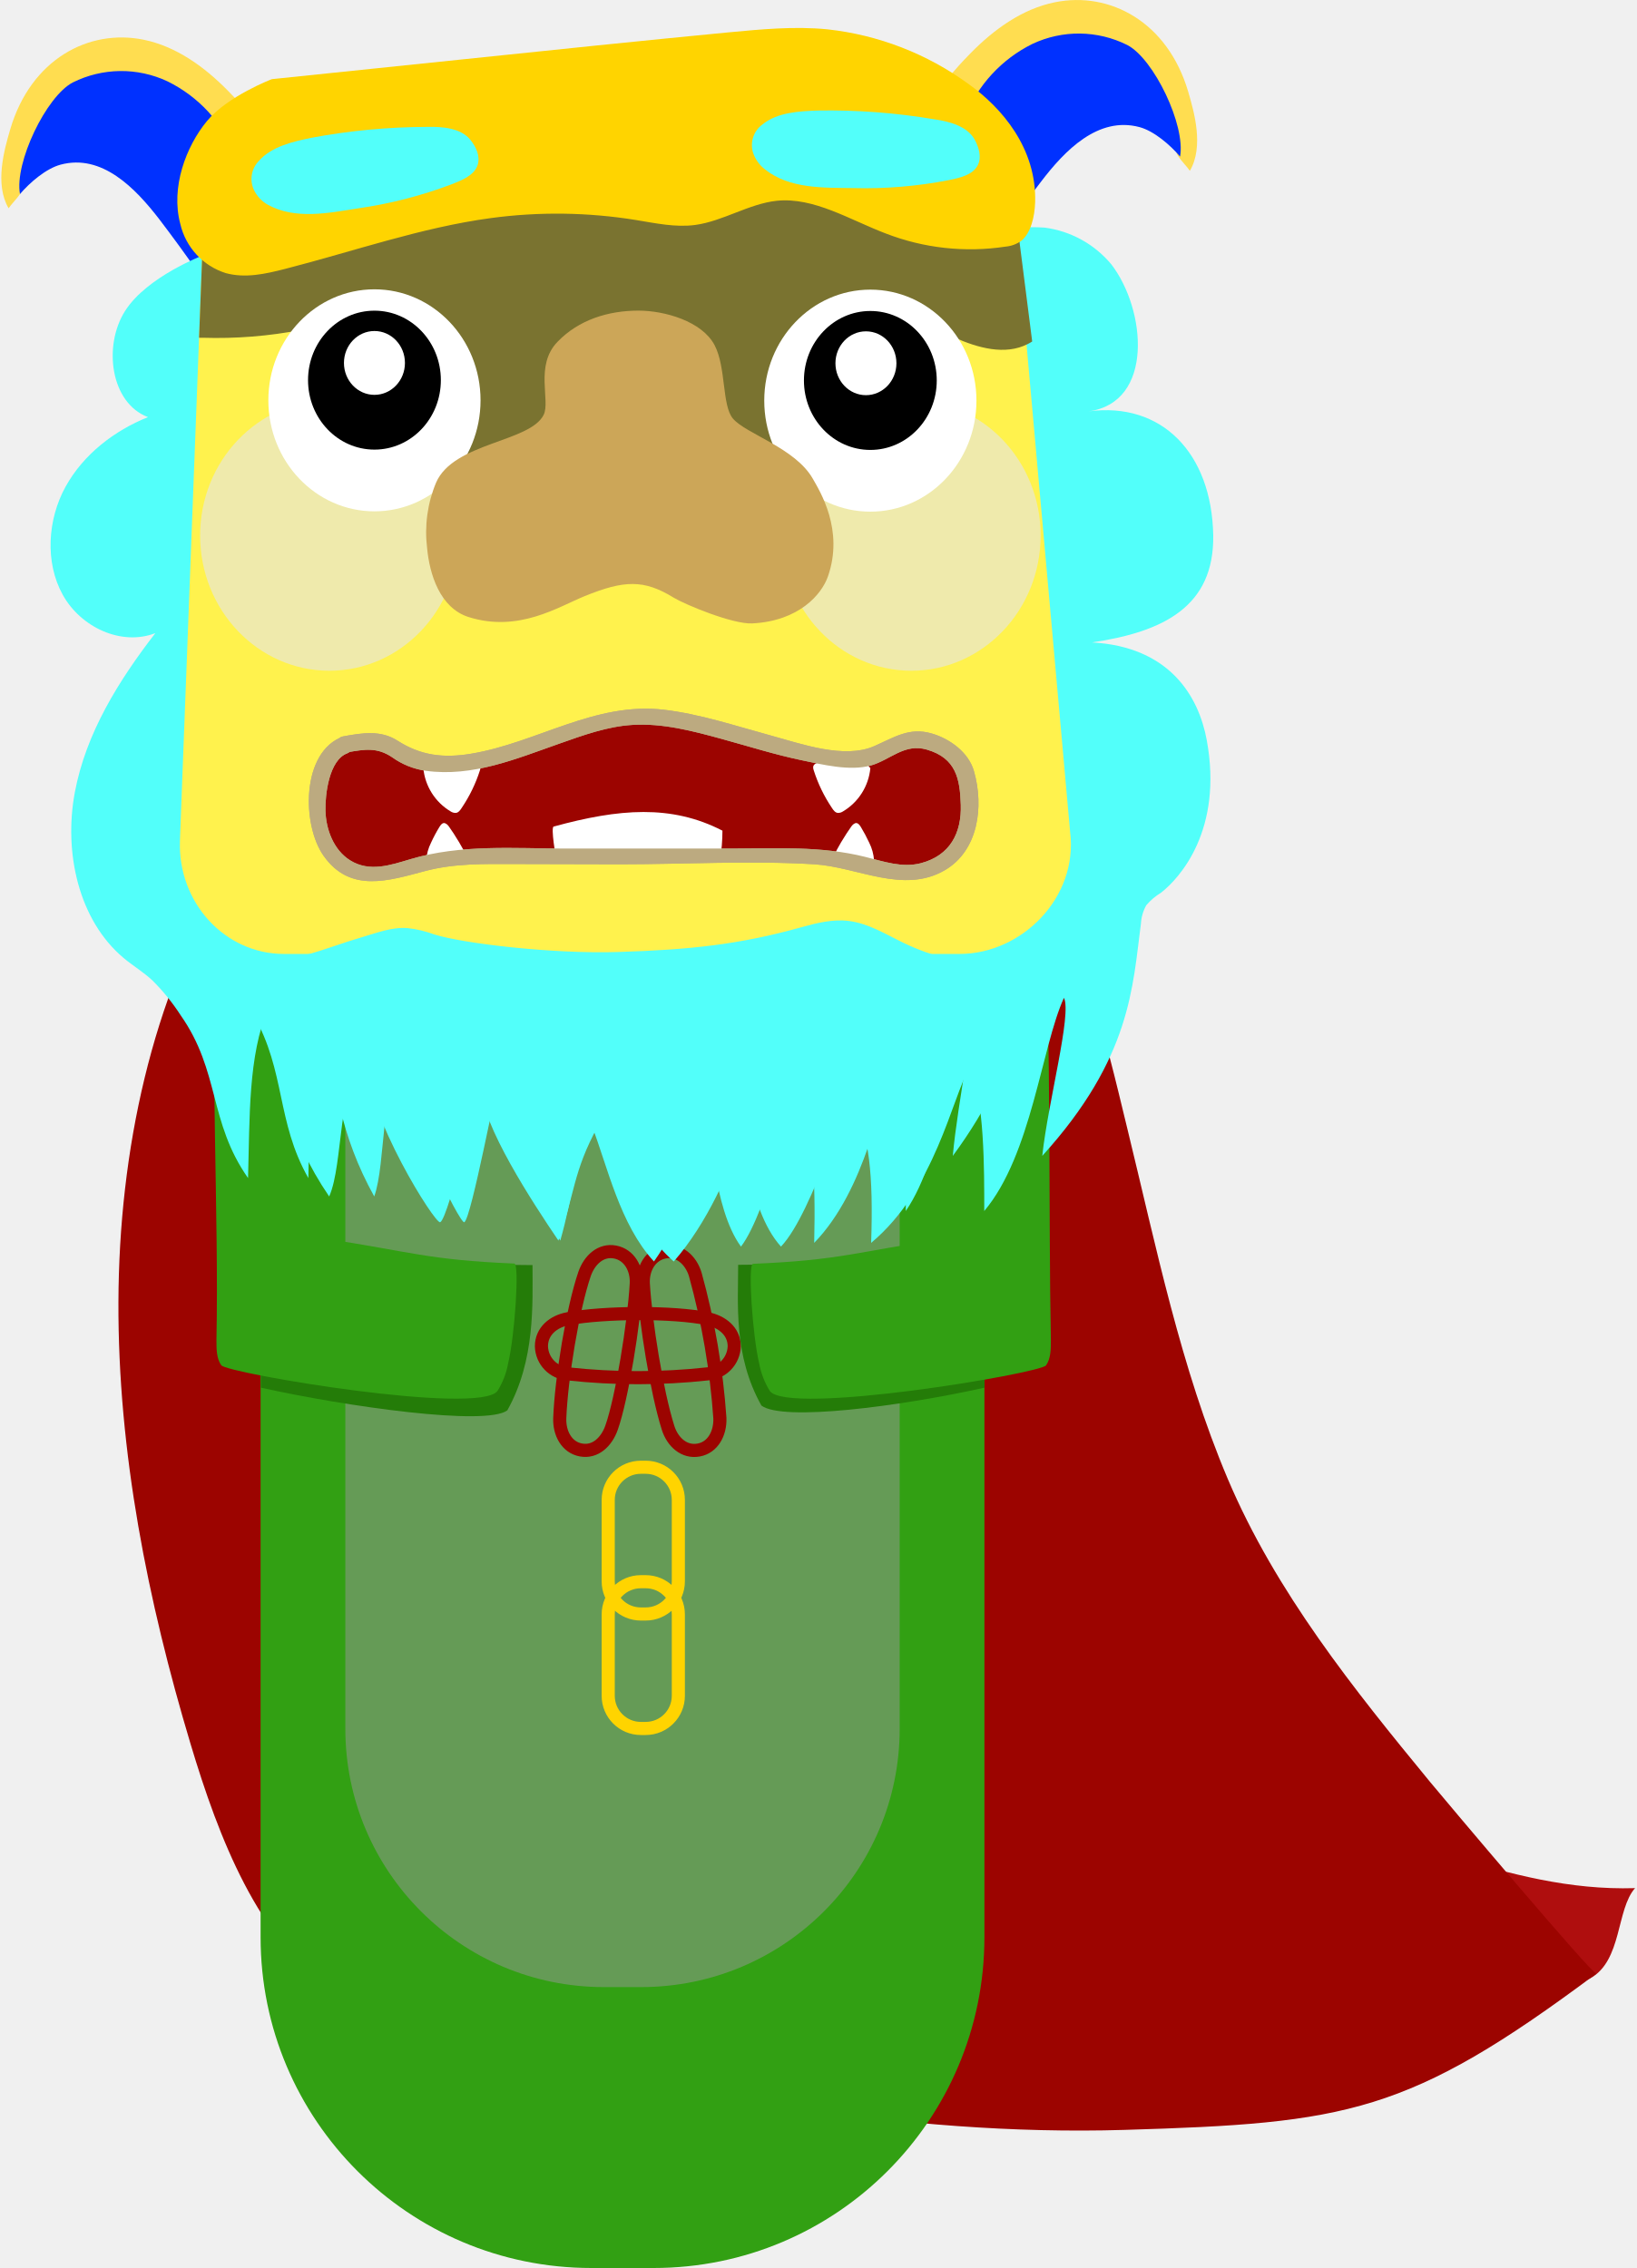
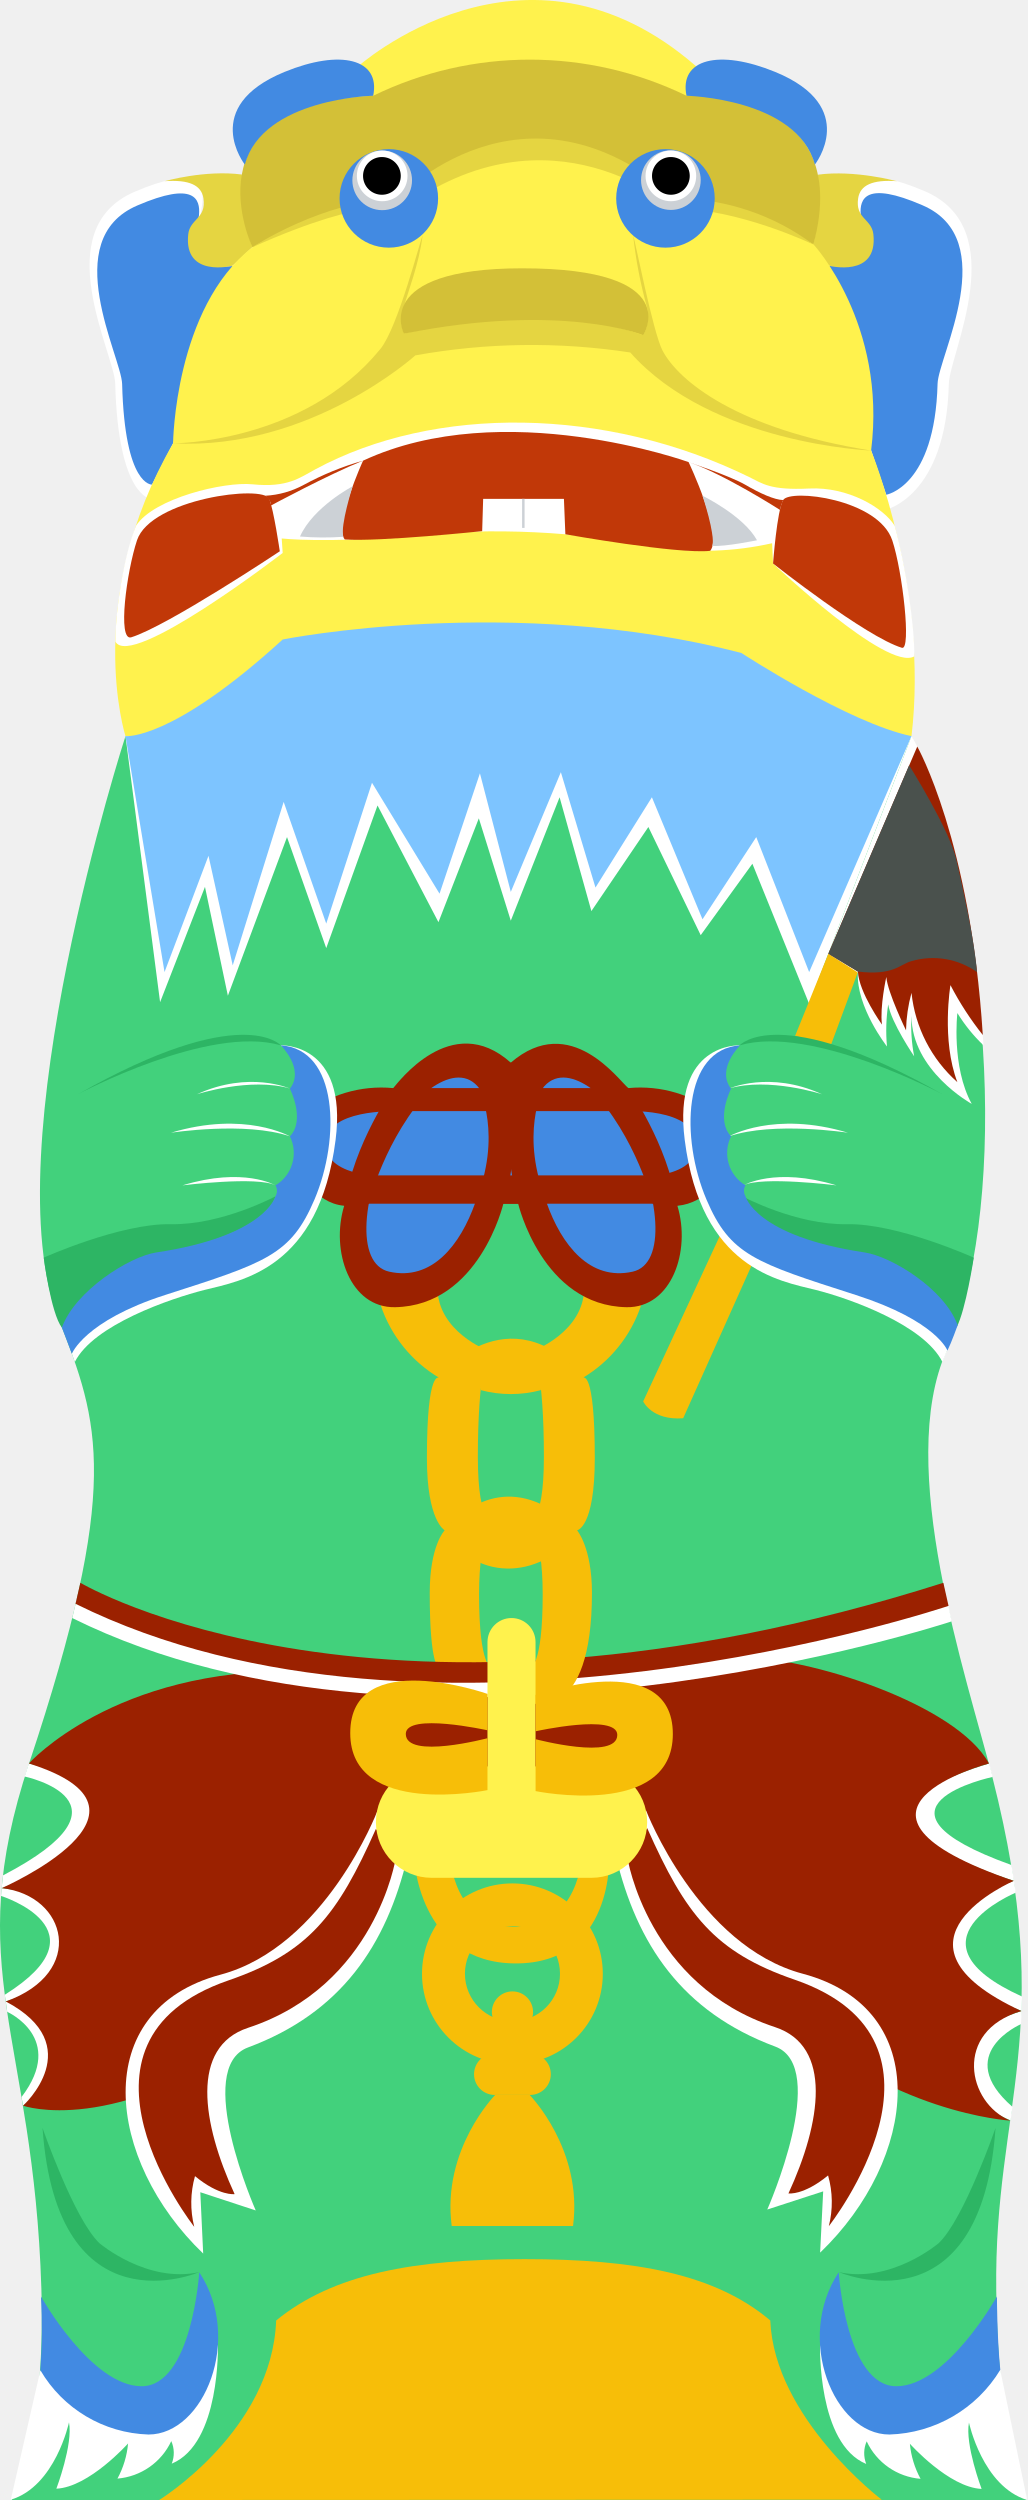
- <svg xmlns="http://www.w3.org/2000/svg" viewBox="0 0 308 427">
+ <svg xmlns="http://www.w3.org/2000/svg" viewBox="0 0 178.07 433.35">
  <defs>
-     <style>.a,.f,.g{fill:none;}.b{fill:#af0e0e;}.c{fill:#9c0400;}.d{fill:#32a013;}.e{fill:#659b56;}.f{stroke:#9c0400;}.f,.g{stroke-miterlimit:10;stroke-width:2.47px;}.g{stroke:#ffd400;}.h{fill:#247c08;}.i{fill:#ffdd50;}.j{fill:#0031ff;}.k{fill:#52fffa;}.l{fill:#fff24d;}.m{clip-path:url(#a);}.n{fill:#7a7330;}.o{fill:#efeaac;}.p{fill:#fff;}.q{fill:#cca658;}.r{fill:#ffd400;}.s{fill:#bcaa80;}</style>
-     <clipPath id="a">
-       <path class="a" d="M58.06,17H171.11c9.82,0,18.12,7.61,19.42,17.8L206,156.37c1.56,12.29-7.58,23.21-19.42,23.21H53.45c-11.13,0-20-9.68-19.58-21.32L38.49,36.71C38.9,25.71,47.55,17,58.06,17Z" />
-     </clipPath>
+     <style>.a{fill:#42d17c;}.b{fill:#fff;}.c{fill:#428ae2;}.d{fill:#e5d541;}.e{fill:#fff24d;}.f{fill:#d3c037;}.g{fill:#ccd1d6;}.h{fill:#7dc4ff;}.i{fill:#c13808;}.j{fill:#f7be08;}.k{fill:#9b2100;}.l{fill:#2db564;}.m{fill:#4a514d;}</style>
  </defs>
-   <path class="b" d="M235.55,340.42c27.67,3,47.47,15.82,72.21,15.06-3.57,4-2.41,13.67-8.46,17-4.59,2.52-8.72-.05-13.46-.22-2.26-.08-4.67-.21-6.51-1.59a11.74,11.74,0,0,1-3.21-4.86C274.08,361.05,240.5,341,235.55,340.42Z" />
-   <path class="c" d="M42.55,164.78c-14,23.15-20.15,51.95-20.26,80.31s5.54,56.4,13.55,83.15c5.41,18.08,12.76,36.89,26.8,46.68C70,380,78.53,382.2,86.91,384.2,128,394,169.69,402.25,211.61,401s53.48-3,88.87-29.44c-.6.45-29-33.28-31.32-36.09-14.27-17.36-29-35.67-38.05-57-8.89-21-13.47-43.67-18.9-65.9-4.37-17.89-8.47-37.5-20.9-49-11.19-10.4-26.5-11.7-40.77-12.05a598,598,0,0,0-67,2.14C69.86,154.84,42.55,164.78,42.55,164.78Z" />
-   <rect class="d" x="49.05" y="111.75" width="136.24" height="315.25" rx="62.27" />
-   <rect class="e" x="65" y="138.08" width="104.34" height="236.03" rx="48.65" />
-   <path class="f" d="M101.91,253.47h0c0-2.85,2.27-4.7,5-5.19,6.88-1.27,19.83-1.33,26.29,0,2.67.55,5,2.34,5,5.19h0a5.36,5.36,0,0,1-5,5.19,120.83,120.83,0,0,1-26.29,0A5.35,5.35,0,0,1,101.91,253.47Z" />
-   <path class="f" d="M125.1,235.72h0c2.68-.51,4.92,1.47,5.76,4.19A136.67,136.67,0,0,1,135.5,267c.1,2.85-1.32,5.52-4,6h0c-2.69.5-4.91-1.48-5.76-4.2-2.17-6.9-4.21-19.85-4.65-27.08C120.92,238.89,122.41,236.22,125.1,235.72Z" />
-   <path class="f" d="M115.76,235.72h0c-2.68-.51-4.84,1.5-5.75,4.19-2.2,6.47-4.35,19.47-4.65,27.08-.11,2.85,1.32,5.52,4,6h0c2.68.5,4.81-1.52,5.75-4.2,1.95-5.49,4.24-19.73,4.65-27.08C119.93,238.89,118.45,236.22,115.76,235.72Z" />
-   <rect class="g" x="114.48" y="276.24" width="13.2" height="27.63" rx="6.15" />
-   <rect class="g" x="114.48" y="297.79" width="13.2" height="27.63" rx="6.15" />
-   <path class="h" d="M49.23,234.61c21.31.09,28.7,3.57,51,3.57,0,7.3.55,17.91-4.74,27.35-4,3-30.11-.67-46.38-4.27C49.08,255.45,49.23,234.61,49.23,234.61Z" />
-   <path class="h" d="M185.14,234.61c-21.31.09-23.94,3.52-46.2,3.52,0,7.3-.91,17.07,4.38,26.5,4,3,25.71.23,42-3.37C185.28,255.45,185.14,234.61,185.14,234.61Z" />
-   <path class="d" d="M40.74,174.68c-1.25,23.44.49,54.13,0,77.61,0,1.66,0,3.47.91,4.75,1.1,1.53,48.62,9.54,52,4.82a14.82,14.82,0,0,0,2-5.21c1.24-5.15,2.16-18.72,1.16-18.76-16.35-.68-19.45-2.24-35.67-4.69A5.52,5.52,0,0,1,57.94,232c-1.21-1.19-1.34-3.21-1.38-5l-.79-34.13c-.07-3.1-.27-6.54-2.27-8.68C51.13,181.64,40.74,174.68,40.74,174.68Z" />
-   <path class="d" d="M196.61,172.06c1.25,23.39.73,56.82,1.19,80.25,0,1.65,0,3.46-.91,4.75-1.1,1.52-48.62,9.52-52,4.81a15.11,15.11,0,0,1-2-5.21c-1.24-5.13-2.16-18.68-1.16-18.72,16.36-.67,19.46-2.24,35.68-4.68a5.46,5.46,0,0,0,3.18-1.22c1.21-1.18,1.34-3.2,1.38-5L182.8,193c.07-3.09.27-6.53,2.28-8.66C187.44,181.8,196.61,172.06,196.61,172.06Z" />
-   <path class="i" d="M48.26,24.52c1-1-4.71-6.79-5.42-7.5C38.46,12.57,33.13,8.71,27,7.47,16.67,5.38,5.81,11.19,1.94,24.3c-1.12,3.81-3,10.36-.32,14.91.5-.75,1.49-1.72,2.14-2.66.9-1,3.41-12.79,4.3-13.83,3-3.55,4.66-4.79,7.67-6.2,10.71-5,22.65,1.74,27.72,11.59C43.76,28.7,48.26,24.52,48.26,24.52Z" />
-   <path class="i" d="M177.33,17.47c-1.05-1,4.71-6.79,5.41-7.51,4.38-4.45,9.71-8.31,15.84-9.54,10.33-2.09,21.2,3.71,25.06,16.82,1.12,3.81,3,10.36.32,14.92-.5-.75-1.49-1.72-2.14-2.67-.9-1-3.41-12.78-4.3-13.83-3-3.55-4.66-4.79-7.67-6.2-10.71-5-22.65,1.74-27.72,11.59C181.82,21.65,177.33,17.47,177.33,17.47Z" />
-   <path class="j" d="M44.23,29A26.07,26.07,0,0,0,31.56,15.33a20.45,20.45,0,0,0-17.87.2c-5,2.61-11,15.14-9.93,21C5.62,34.36,8.67,31.73,11.4,31,19.18,28.91,25.45,35.39,30,41.3c2.46,3.23,4.89,6.54,7.19,9.89.81,1.18,3.72,7.29,5.35,7.29s.8-23.36.9-25,.38-3.78,1.89-4.23Z" />
-   <path class="j" d="M181.65,22A26.07,26.07,0,0,1,194.32,8.27a20.42,20.42,0,0,1,17.87.21c5,2.6,11,15.13,9.93,21-1.86-2.19-4.91-4.82-7.64-5.55-7.78-2.08-14.06,4.39-18.56,10.31-2.46,3.22-4.89,6.53-7.19,9.88-.81,1.18-3.72,7.3-5.35,7.3s-.8-23.37-.9-25-.38-3.77-1.89-4.22Z" />
-   <path class="k" d="M23.55,58.53c-4.17,6.56-2.77,17.35,4.31,20-6.33,2.54-12.16,7-15.53,13.12S8.41,105.86,11.82,112s11.06,9.67,17.42,7.2c-6.86,8.89-13.06,18.77-15.16,30s.67,24,9.17,31.15C25,181.82,27,183,28.7,184.6A39.3,39.3,0,0,1,34,191.14c7.47,10.66,5.22,20,12.69,30.66.33-11.42,0-23,3.77-31.91,2,13.84,3.62,23.81,11.5,35.37,2.79-6.29,1.43-21.84,7-25.61,0,10.24,12.92,30.84,13.89,30.46,1.64-.66,7.71-27.23,7.71-25.38,0,6.92,9.87,21.93,14.55,28.84,3.07-8.77,2.76-13,7.39-21.46,3.51,7.41,6.42,18.46,14.32,25.39,6.29-7.16,10.7-17.31,12.65-23.8.71-2.36.85,13.63,7.53,21,6.33-6.7,12.38-29.79,13.67-27,2.89,6.29,3.74,13.15,3.3,26.3,12.13-10.15,15.16-27.19,18.52-33,2.84,5.7,2.77,19.38,2.77,27,8.92-10.61,10.75-30.82,15-40.14,1.52,3.05-3,19.61-4.08,29.76,16.76-18.46,17-31.91,18.57-43.73a8,8,0,0,1,1-3.45,11.26,11.26,0,0,1,2.77-2.36c3.6-2.79,11.72-11.91,8.62-28.74-1.54-8.36-7.08-17.58-21.59-18.39,13.54-2,23-6.81,22.81-20.16-.28-15.45-9.66-25.19-23.48-23.34,12.4-1.66,10.85-19.17,4.3-27.68a19.66,19.66,0,0,0-12.57-6.92c-9.16-.78-145.24,3.86-158.37,5.2C38.27,48.08,27.72,52,23.55,58.53Z" />
-   <path class="k" d="M40.74,174.68c1.43,1.49,5.73,14.15,7,16.46,6.06,10.66,4.24,20,10.3,30.66.27-11.42,0-23,3.07-31.91,1.58,13.84,2.93,23.81,9.33,35.37,2.26-6.29,1.15-21.84,5.67-25.61,0,10.24,10.5,30.84,11.28,30.46,1.34-.66,6.26-27.23,6.26-25.38,0,6.92,8,21.93,11.81,28.84,2.49-8.77,2.24-13,6-21.46,2.86,7.41,5.22,18.46,11.63,25.39,5.1-7.16,8.68-17.31,10.27-23.8.58-2.36.69,13.63,6.11,21,5.13-6.7,10.05-29.79,11.09-27,2.35,6.29,3,13.15,2.69,26.3,9.84-10.15,12.3-27.19,15-33,2.3,5.7,2.24,19.38,2.24,27,7.24-10.61,8.73-30.82,12.16-40.14,1.24,3.05-2.42,19.61-3.31,29.76,13.6-18.46,13.82-31.91,15.07-43.73C194.61,172.72,33.84,167.52,40.74,174.68Z" />
-   <path class="l" d="M58.06,17H171.11c9.82,0,18.12,7.61,19.42,17.8L201.42,156.6c1.56,12.29-9,23-20.83,23H53.45c-11.13,0-20-9.68-19.58-21.32L38.49,36.71C38.9,25.71,47.55,17,58.06,17Z" />
-   <path class="k" d="M48.16,180.56c6.85,1,13.16-2.14,19.82-4.07,2.89-.84,5.79-2,8.77-1.75a21,21,0,0,1,5,1.19c5.4,1.7,22.3,3.7,34.67,3.3,13.5-.42,22.84-1.42,34.35-4.64,2.93-.82,6-1.58,9-1.2,3.69.45,7,2.54,10.37,4.16a43.55,43.55,0,0,0,17,4.23,218.65,218.65,0,0,1-23.32,1.42c-25.15.62-50.41,1.24-75.4-1.78-10.35-1.25-17.38,0-27.75.93C57.37,182.67,48.16,180.56,48.16,180.56Z" />
-   <g class="m">
-     <path class="n" d="M35.3,47.09C32.46,48.9,32.14,53,32.21,56.5c0,2.23.27,4.77,2,6.09a6.63,6.63,0,0,0,3.91,1,83.81,83.81,0,0,0,18.63-1.49c5.84-1.14,12.2-2.83,17.44.09,3.78,2.1,6.12,6.21,7.91,10.28A76,76,0,0,1,86.9,87.69a5.79,5.79,0,0,0,.71,2.11c1.06,1.59,3.27,1.55,5.12,1.34,18.92-2.1,38-3.51,57-2.07-.21-6.35,0-12.91,2.51-18.71s7.66-10.71,13.73-11c4.77-.27,9.24,2.21,13.64,4.17s9.56,3.44,13.86,1.23a7.1,7.1,0,0,0,2.77-2.42,9.92,9.92,0,0,0,1.24-3.91c1.06-7.09-1-15.44-7.14-18.69a21.3,21.3,0,0,0-5.57-1.78,287.39,287.39,0,0,0-117-1.13C56.65,39,45.58,41.86,35.61,47.32" />
-   </g>
-   <ellipse class="o" cx="62" cy="100.82" rx="24.33" ry="25.46" />
-   <ellipse class="o" cx="171.54" cy="100.82" rx="24.33" ry="25.46" />
-   <ellipse class="p" cx="70.48" cy="75.37" rx="19.97" ry="20.9" />
-   <ellipse class="p" cx="163.82" cy="75.43" rx="19.97" ry="20.9" />
-   <path class="q" d="M102.33,78.1c1.31-2.64-1.72-9.31,2.62-13.76,4-4.15,9.56-5.86,15.23-5.86,4.93,0,11.95,2,14.32,6.5,2.2,4.19,1.36,11.36,3.46,13.83,2.43,2.87,11.7,5.52,15,11.27,1.4,2.45,5.93,9.71,2.88,18.44-1.18,3.4-5.47,8.41-14.25,8.85-3.72.18-12.76-3.6-14.81-4.86-5.59-3.44-9.31-3.29-16.72-.28-4.94,2-12.43,6.92-21.86,3.94-5.41-1.71-7.36-8.1-7.81-13a24.33,24.33,0,0,1,1.69-12.31C85.38,83.28,99.76,83.28,102.33,78.1Z" />
-   <ellipse cx="70.48" cy="71.57" rx="12.5" ry="13.08" />
-   <ellipse cx="163.82" cy="71.63" rx="12.5" ry="13.08" />
-   <ellipse class="p" cx="70.48" cy="68.33" rx="5.74" ry="6.01" />
-   <ellipse class="p" cx="162.99" cy="68.39" rx="5.74" ry="6.01" />
-   <path class="r" d="M38.94,22.81c-3.91,4.74-6.85,12.48-5,19.36a12.69,12.69,0,0,0,8.56,9.25c3.67,1,7.44.16,11.11-.78,12.92-3.31,25.71-7.82,38.77-9.58a92.94,92.94,0,0,1,27.36.37c3.7.6,7.42,1.42,11.13.92,5.21-.71,10.13-4,15.34-4.55,7-.71,13.71,3.57,20.49,6.15a44.08,44.08,0,0,0,22.58,2.48,5.9,5.9,0,0,0,3-1.13c1.7-1.4,2.47-4.41,2.56-7.24.29-10.11-6.23-17.76-12.53-22.24a55.3,55.3,0,0,0-26.58-10.3c-6.25-.61-12.53,0-18.79.59-16.4,1.58-32.8,3.29-49.21,5L51.18,14.9S42.84,18.07,38.94,22.81Z" />
-   <path class="k" d="M47.79,35.75a4.87,4.87,0,0,1,.94-5.46c2.42-2.75,6.47-3.63,9.83-4.34a119.92,119.92,0,0,1,22-2.06c2.64-.06,6.19.19,8,2.46,1,1.24,1.87,3,1.36,4.67-.64,2.07-3.2,3-5,3.71a82.64,82.64,0,0,1-17.54,4.5c-5.49.86-11.79,2.19-17-.7A6.35,6.35,0,0,1,47.79,35.75Z" />
-   <path class="k" d="M141.72,28.68a4.81,4.81,0,0,1,1.77-5.23c2.81-2.31,6.94-2.51,10.36-2.64a119.3,119.3,0,0,1,22.08,1.66c2.62.38,6.09,1.23,7.5,3.77.78,1.39,1.39,3.3.63,4.83-.95,1.94-3.62,2.45-5.46,2.84a82.44,82.44,0,0,1-18,1.5c-5.55-.08-12,.18-16.62-3.53A6.59,6.59,0,0,1,141.72,28.68Z" />
-   <path class="c" d="M65,140.15c-3.19.62-5.26,6.67-5.26,12.26,0,5.23,3,10.53,7.85,11.77,7.07,1.82,9.8-3.06,22.94-3.06,19.16,0,44.22.2,59.41,0,13.6-.17,18.05,5.5,25.75,2.1,6.58-2.92,7.21-8,6.51-14.44-.2-1.88.5-5.66-5.88-8.63-7-3.25-10.09,2.82-14.73,2.75-14.38-.24-28.31-8-41.25-8-10.73,0-24.58,8.77-35.25,8.94C70.48,144.05,78,137.59,65,140.15Z" />
-   <path class="s" d="M64.59,138.66c-7.94,2.84-7.79,16.69-3.67,22.48,5,7.06,12.2,4.68,19.11,2.85,5.5-1.46,11.08-1.33,16.73-1.32l19.93.05c12.12,0,24.5-.73,36.6,0,8.11.51,16.72,5.64,24.49,1.15,6.37-3.67,7.45-12,5.55-18.66-1-3.58-4.58-6.15-8-7.13-4.22-1.2-7,.74-10.75,2.38-5.67,2.52-13.79-.43-19.55-2-6.59-1.79-13.13-4-20-4.83-13.07-1.56-23.91,6.21-36.39,8.28-5.24.87-9.49.31-13.81-2.46-3.19-2.05-6.66-1.46-10.25-.81-2,.35-1.12,3.32.82,3,3.32-.59,5.58-.94,8.35.89a14.37,14.37,0,0,0,6.4,2.59c8.8,1.22,17-2.26,25.15-5.12,4.42-1.56,9-3.23,13.72-3.52,5.7-.36,11.42,1.15,16.87,2.65,5,1.37,9.94,2.94,15,4,3.94.82,9,2.09,13,1,3.71-1.06,6.33-4.23,10.56-3,5.53,1.6,6.24,5.56,6.39,10.39.17,5.3-2,9.55-7.53,11-3.55.91-7-.34-10.48-1.2-8.3-2.07-16.67-1.58-25.15-1.56-10.37,0-20.74,0-31.11,0-9.8,0-19.81-.85-29.32,2-3.73,1.11-7.68,2.5-11.34.22-3.12-1.94-4.57-5.86-4.65-9.38-.07-3,.67-9.54,4.13-10.78C67.27,141,66.47,138,64.59,138.66Z" />
-   <path class="p" d="M79.68,144.62a10.64,10.64,0,0,0,5.13,8.14,1.67,1.67,0,0,0,.93.29c.52,0,.9-.52,1.2-1a27.72,27.72,0,0,0,3.39-7,1.45,1.45,0,0,0,.1-.71c-.12-.66-1-.79-1.61-.76l-8.57.38Z" />
-   <path class="p" d="M163.82,144.62a10.63,10.63,0,0,1-5.14,8.14,1.67,1.67,0,0,1-.92.29c-.53,0-.91-.52-1.21-1a27.69,27.69,0,0,1-3.38-7,1.45,1.45,0,0,1-.11-.71c.13-.66,1-.79,1.62-.76l8.57.38Z" />
-   <path class="p" d="M104.21,155.62c12.31-3.38,22.16-4.19,31.77.77a34.94,34.94,0,0,1-.45,5.52c-4.08.39-25.36,1.05-30.89-.44C104.64,161.47,103.64,155.78,104.21,155.62Z" />
-   <path class="p" d="M80.22,162a8.75,8.75,0,0,1,.91-3.34,27.62,27.62,0,0,1,1.6-3c.2-.31.43-.65.78-.7s.77.32,1,.67c1,1.37,3.11,4.82,2.94,5S80.22,162,80.22,162Z" />
-   <path class="p" d="M164.52,162a8.75,8.75,0,0,0-.91-3.34,29.52,29.52,0,0,0-1.6-3c-.2-.31-.44-.65-.79-.7s-.76.32-1,.67c-1,1.37-3.1,4.82-2.94,5S164.52,162,164.52,162Z" />
-   <path class="s" d="M64.59,138.66c-7.94,2.84-7.79,16.69-3.67,22.48,5,7.06,12.2,4.68,19.11,2.85,5.5-1.46,11.08-1.33,16.73-1.32l19.93.05c12.12,0,24.5-.73,36.6,0,8.11.51,16.72,5.64,24.49,1.15,6.37-3.67,7.45-12,5.55-18.66-1-3.58-4.58-6.15-8-7.13-4.22-1.2-7,.74-10.75,2.38-5.67,2.52-13.79-.43-19.55-2-6.59-1.79-13.13-4-20-4.83-13.07-1.56-23.91,6.21-36.39,8.28-5.24.87-9.49.31-13.81-2.46-3.19-2.05-6.66-1.46-10.25-.81-2,.35-1.12,3.32.82,3,3.32-.59,5.58-.94,8.35.89a14.37,14.37,0,0,0,6.4,2.59c8.8,1.22,17-2.26,25.15-5.12,4.42-1.56,9-3.23,13.72-3.52,5.7-.36,11.42,1.15,16.87,2.65,5,1.37,9.94,2.94,15,4,3.94.82,9,2.09,13,1,3.71-1.06,6.33-4.23,10.56-3,5.53,1.6,6.24,5.56,6.39,10.39.17,5.3-2,9.55-7.53,11-3.55.91-7-.34-10.48-1.2-8.3-2.07-16.67-1.58-25.15-1.56-10.37,0-20.74,0-31.11,0-9.8,0-19.81-.85-29.32,2-3.73,1.11-7.68,2.5-11.34.22-3.12-1.94-4.57-5.86-4.65-9.38-.07-3,.67-9.54,4.13-10.78C67.27,141,66.47,138,64.59,138.66Z" />
+   <path class="a" d="M21.75,127.6S-1.41,199.32,10.17,228.68c7.08,17.95,10.93,28.76-5.13,77-11.87,35.67.77,47,2.13,91C8,423.57,2,433.35,2,433.35h176s-4.95-8.61-5.31-36.28c-.42-32.05,10.59-44.89-.68-89.06-4.44-17.4-16.93-53.87-7.91-73.91,10.17-22.59,9.15-72.32-6.17-106.5Z" />
+   <path class="b" d="M26.14,86.47s-5.66-.34-6.17-20C19.83,61.3,8.11,39.8,23.32,33.25c10.94-4.7,12-1.19,11.77,1.78s-3.28,10.73,6.43,9.76L30.14,78.66Z" />
+   <path class="b" d="M153.47,88.38s10.53-2.25,11-21.87c.14-5.21,11.08-26.8-4.14-33.35-10.93-4.7-12-1.19-11.76,1.77s3.28,10.74-6.43,9.77l8.42,35.24Z" />
+   <path class="c" d="M26.36,84s-4.73.4-5.19-17.44c-.12-4.73-11.2-25,2.63-30.94,9.94-4.28,10.93-1.09,10.7,1.61s-3,9.76,5.84,8.88L30,76.85Z" />
+   <path class="c" d="M153.62,85.76s8.44-1.41,8.9-19.25c.12-4.73,11.2-25-2.64-30.94C150,31.29,149,34.48,149.19,37.18s3,9.76-5.84,8.88l7.65,32Z" />
+   <path class="d" d="M28.52,31.41s7.05-2,13.39-1.16l1.84,12.6-3.41,3.21s-8.55,2.2-7.71-5.46c.29-2.67,3.16-2.71,2.64-6.21C34.92,32.1,32.79,31.1,28.52,31.41Z" />
+   <path class="d" d="M155.49,31.41s-7.37-2-13.72-1.13l-1.51,12.57,3.41,3.21s8.55,2.2,7.72-5.46c-.3-2.67-3.17-2.71-2.64-6.21C149.09,32.1,151.22,31.1,155.49,31.41Z" />
+   <path class="e" d="M21.75,127.6S14.25,104.1,30,76.85c0,0,.25-23.5,13.75-34,0,0-9.91-24.67,18.11-31.17,0,0,29-26.17,58.83-.17,0,0,26.31,2.5,20.31,30.84,0,0,12.75,13.75,10,35.75,0,0,10,24.25,7,49.5Z" />
+   <path class="d" d="M30,76.85s22.56.05,35.92-16.34C69,56.8,73,41.08,73.25,40.83c-.62,5.08-2.63,9.92-3.25,12.43-.73,3-.2,3.79,0,4.59,0,0,22.67-6.5,41.5.25a6.84,6.84,0,0,0,.67-4.75,78.43,78.43,0,0,1-2.42-12.52c.24.33,3.43,16.79,5.09,19.93C117.59,66,127.75,74.41,151,78.1c0,0-27.66-1.09-41.75-17A113.39,113.39,0,0,0,72,61.6S53.75,78.1,30,76.85Z" />
+   <path class="f" d="M70,57.85S64.25,46.51,90.5,46.51c28.5,0,21,11.59,21,11.59S97.34,52.35,70,57.85Z" />
+   <path class="f" d="M43.75,42.85S31.88,18,64.69,16.6a62,62,0,0,1,54.31,0s29.32-1.38,22,25.75c0,0-13-7.29-23.75-8-16.71-12-31-12-48.37,0C57.82,34.91,43.75,42.85,43.75,42.85Z" />
+   <path class="d" d="M43.75,42.85s12.13-8.06,25.13-8.46c0,0,21.75-23.34,48.37,0a40.26,40.26,0,0,1,23.75,8s-13-6.25-24.12-6.25c0,0-21.44-19-47.41.29C69.47,36.39,64.75,33.47,43.75,42.85Z" />
+   <circle class="c" cx="67.4" cy="34.39" r="8.54" />
+   <circle class="c" cx="115.35" cy="34.39" r="8.54" />
+   <circle class="g" cx="66.25" cy="31.26" r="5.17" />
+   <circle class="g" cx="116.29" cy="31.22" r="5.17" />
+   <circle class="b" cx="66.25" cy="30.49" r="4.39" />
+   <circle class="b" cx="116.29" cy="30.49" r="4.39" />
+   <circle cx="66.2" cy="30.49" r="3.27" />
+   <circle cx="116.29" cy="30.49" r="3.27" />
+   <path class="c" d="M119,16.6s19.13.43,22.25,11.93c0,0,7.86-10-6.87-16.06C124.63,8.47,117.69,10.22,119,16.6Z" />
+   <path class="c" d="M64.69,16.6S45.56,17,42.44,28.53c0,0-7.86-10,6.87-16.06C59.06,8.47,66,10.22,64.69,16.6Z" />
+   <polygon class="b" points="21.75 127.6 27.75 173.72 35.53 153.73 39.5 172.6 49.75 145.1 56.55 164.35 65.44 139.62 76 159.85 83 141.85 88.54 159.59 97 138.2 102.51 157.93 112.39 143.35 121.46 162.1 130.42 149.72 140.26 174.01 158 127.6 21.75 127.6" />
+   <path class="h" d="M21.75,127.6s7.92.91,27.25-16.75c0,0,39.84-8,79.5,2.33,0,0,18.63,12.17,29.5,14.42l-17.74,40.9-9.17-23.4-9.32,14.25L113,138.2l-9.78,15.65-6-20L88.54,154.6l-5.35-20.55-7,20.86L64.48,135.68,56.55,160.1,49.17,139l-8.83,28.34-4.2-19L28.52,168.5Z" />
+   <path class="b" d="M54.67,81.35C75.34,70.18,105,70.51,129.84,82.68c2.38,1.17,3.68,2.33,10.42,2s12.9,3.34,14.83,6.46c1.86,6.7,3.47,17.27,3.39,22.64-4.73,2.67-24.48-16.1-24.48-16.1l-.16-3.52a52.83,52.83,0,0,1-20,.65,146.6,146.6,0,0,0-42.42-2c-14.66,1.42-22.59.53-22.59.53L49,95.85s-26.37,20.33-29,15.36c0-5.36,1.43-14.83,3.57-20.07,3.11-4.8,15.33-7.69,20.19-7.19C49.89,84.58,52,82.77,54.67,81.35Z" />
+   <path class="i" d="M46.67,86.47c-1-2.5-20.53,0-22.92,7.18-1.79,5.39-3.44,17.57-1,16.82C29,108.54,48.5,95.56,48.5,95.56S47.45,88.39,46.67,86.47Z" />
+   <path class="i" d="M135.75,86.68c1.18-2,16.53-.21,18.92,7,1.79,5.39,3.33,19.11,1.67,18.61C150.06,110.38,134,97.68,134,97.68S134.69,88.46,135.75,86.68Z" />
+   <path class="i" d="M59.76,93.51c6.12.42,23.82-1.44,23.82-1.44l.17-5.6h14L98,92.61s19.52,3.49,25.11,2.87c2.26-2.76-3.75-15.38-3.75-15.38s-32.09-11.59-56.42-.25C62.92,79.85,57.82,91.1,59.76,93.51Z" />
+   <path class="g" d="M123.48,94.63c.55-1.91-1.71-8.7-1.71-8.7s7.11,3.45,9.45,7.72C131.22,93.65,125.67,94.79,123.48,94.63Z" />
+   <path class="g" d="M59.51,93.05c-.56-1.91,1.62-8.76,1.62-8.76S54.29,87.87,52,93A49.19,49.19,0,0,0,59.51,93.05Z" />
+   <rect class="g" x="90.5" y="86.47" width="0.43" height="5.04" />
+   <path class="i" d="M119.34,80.1s7.29,2.43,9.85,3.93,5.06,2.61,6.56,2.65a9,9,0,0,0-.56,1.7S125.32,82.06,119.34,80.1Z" />
+   <path class="i" d="M62.92,79.85a50.57,50.57,0,0,0-10.29,4.21A15.66,15.66,0,0,1,46,85.93a2.44,2.44,0,0,1,1,1.68S56.88,82.28,62.92,79.85Z" />
+   <path class="b" d="M171.47,305.68l.61,2.33s-24.73,5.23,3.26,15.28l.43,2.73S139.38,315.28,171.47,305.68Z" />
+   <path class="b" d="M175.77,326l.29,2.08s-20.19,8.37,1.1,18l-.07,2.49S145.79,337.69,175.77,326Z" />
+   <path class="b" d="M177.09,348.58l-.11,2.28s-12,5.2-1.48,14.34l-.32,2.36S150.5,357.43,177.09,348.58Z" />
+   <path class="b" d="M5,305.68l-.73,2.26S25,312.32.52,325.08l-.23,2.2S40.08,314.26,5,305.68Z" />
+   <path class="b" d="M.29,327.28l-.11,1.36s18.65,5.85.65,17.13L1,346.92S45,333.64.29,327.28Z" />
+   <path class="b" d="M1,346.92l.25,1.81s10.28,4.56,2.48,14.77L4,365S21.89,352.24,1,346.92Z" />
+   <path class="j" d="M66,226.28a23.19,23.19,0,0,0,10.16,12.57S74,237,74,252.76c0,10.88,3.08,12.5,3.08,12.5s-2.59,2.63-2.59,10.84c0,13,1.61,13,1.61,13h9.14s-2.2,0-2.2-12.75c0-11.13,2.69-12.75,2.69-12.75s-2.9,1.5-2.9-11.09c0-14.41,1.75-18.4,1.75-18.4s-8.75-3.26-8.75-10.93Z" />
+   <path class="k" d="M5,305.68s14.8-16.58,46.76-16c9.92.17,64.61-2.32,76.07-2.45,12.26-.13,38.08,8.2,43.6,18.46,0,0-31.22,8.17,4.3,20.34,0,0-24.57,10.56,1.32,22.56-11.93,3.52-9.34,16-1.91,19,0,0-21.34-1.21-39.51-19.05-16.44-16.13-26.92-31.94-45.46-31.94-34,0-26.37,22.61-44.64,35.55C19.54,370.57,4,365,4,365s11.48-10.42-3-18.07c14-5,10.68-18.37-.7-19.64C.29,327.28,31.09,313.85,5,305.68Z" />
+   <path class="b" d="M13.38,276.88s53.1,31.07,150.73.1l.85,4.07s-90.76,30-152.44-.58Z" />
+   <path class="k" d="M13.93,274.36s52,31,149.59,0l.9,4S74.76,308.6,13.09,278Z" />
+   <path class="j" d="M111.12,226.28A23.13,23.13,0,0,1,101,238.85s2.1-1.85,2.1,13.91c0,12.09-3.07,12.5-3.07,12.5s2.58,3,2.58,10.84c0,22.77-10.46,19.1-10.46,19.1l-.29-6.1s2.21,0,2.21-12.75c0-11.13-2.69-12.75-2.69-12.75s2.9,1.5,2.9-11.09c0-14.41-1.75-18.4-1.75-18.4s8.74-3.26,8.74-10.93Z" />
+   <path class="j" d="M84.61,234.11a11.19,11.19,0,0,0,7.88,0s1.92,2.15,1.26,6.86a20.28,20.28,0,0,1-10.4,0S81.84,235.26,84.61,234.11Z" />
+   <path class="j" d="M77.11,265.26c4.38-5.19,12.87-10,22.88,0C94.76,273.35,82.64,274.83,77.11,265.26Z" />
+   <path class="j" d="M75.86,238.68s12.23-15,25.37.11Z" />
+   <path class="k" d="M125,203.93l-.38-10.58a21.65,21.65,0,0,0-15.7-4.74c-1.59-1.21-10-13.36-20.38-4.41-10.33-9.24-19.73,3.73-20.38,4.41a21.69,21.69,0,0,0-15.71,4.74l-.37,9.58s2.25,5.58,7.58,6.08c-2.39,7.84,1,17.72,8.81,17.58,14.62-.26,18.78-17.94,18.78-17.94h2.57s4.17,17.68,18.79,17.94c7.81.14,11.2-9.74,8.81-17.58C122.57,208.53,125,203.93,125,203.93Z" />
+   <path class="c" d="M93.6,189.33c-3.62,6.12,1.25,34.41,16.07,31.1,5.91-1.32,4.85-13.38-1-24.63C105.64,190.09,97.42,182.86,93.6,189.33Z" />
+   <path class="c" d="M83.53,189.33c3.62,6.12-1.26,34.41-16.07,31.1-5.92-1.32-4.86-13.38,1-24.63C71.49,190.09,79.71,182.86,83.53,189.33Z" />
+   <path class="c" d="M68.51,192.63H107.9s12.79-.86,12.79,5.84-13,5.46-13,5.46l-39.5.09s-11.76.38-11.76-5.73S68.51,192.63,68.51,192.63Z" />
+   <path class="j" d="M125.34,213l-13.85,29.92s1.52,3.33,6.93,2.92l12.38-27.64Z" />
+   <polygon class="j" points="143.59 165.31 137.83 179.54 143.97 181.31 148.71 168.5 143.59 165.31" />
+   <path class="l" d="M13.5,189.68s22.67-12.13,35.17-8.48C48.67,181.2,42,173.51,13.5,189.68Z" />
+   <path class="l" d="M163.37,189.68s-22.66-12.13-35.16-8.48C128.21,181.2,134.87,173.51,163.37,189.68Z" />
+   <path class="b" d="M34.13,189.68s9.25-3,16.12-1C50.25,188.72,43.25,185.51,34.13,189.68Z" />
+   <path class="b" d="M29.63,196.35s12.87-2,20.62.62C50.25,197,42.5,192.47,29.63,196.35Z" />
+   <path class="b" d="M31.63,205.47s13-1.62,16.12,0C47.75,205.47,42.25,202.22,31.63,205.47Z" />
+   <path class="b" d="M142.5,189.68s-9.25-3-16.13-1C126.37,188.72,133.37,185.51,142.5,189.68Z" />
+   <path class="b" d="M147,196.35s-12.88-2-20.63.62C126.37,197,134.12,192.47,147,196.35Z" />
+   <path class="b" d="M145,205.47s-13-1.62-16.13,0C128.87,205.47,134.37,202.22,145,205.47Z" />
+   <path class="l" d="M7.58,218s1.22,9.58,3.15,12.14c0,0,4.77-10.27,20.36-13.61s16.66-9.16,16.66-9.16-9.33,5-18.12,4.83S7.58,218,7.58,218Z" />
+   <path class="l" d="M168.79,218s-1.37,9.08-3,12.14c0,0-4.87-10.27-20.45-13.61s-16.67-9.16-16.67-9.16,9.34,5,18.13,4.83S168.79,218,168.79,218Z" />
+   <path class="b" d="M48.67,181.2s11.65-.52,9.5,16.4c-2.83,22.33-16.33,24.41-22.73,26-5.87,1.48-19.27,6.06-22.47,12.49,0,0-.38-1.08-.52-1.45s3.71-8.1,3.71-8.1l21-7.09L45,214.1l5.25-6.17,3.13-5.71v-7.45l-.75-6.16v-4.08Z" />
+   <path class="b" d="M128.19,181.2s-11.65-.52-9.5,16.4c2.83,22.33,16.33,24.41,22.73,26,5.86,1.48,18.74,6.06,21.94,12.49,0,0,.71-1.74.85-2.11s-3.51-7.44-3.51-7.44l-21-7.09-7.88-5.37-5.25-6.17-3.12-5.71v-7.45l.75-6.16v-4.08Z" />
+   <path class="c" d="M10.73,230.12l1.73,4.54s2.16-5.69,16.17-10.19c17.5-5.62,21.78-6.91,25.88-16.54,4.52-10.62,4.12-26.08-5.84-26.73,0,0,4.21,4.08,1.58,7.52,0,0,2.75,5.38,0,8.25a6.54,6.54,0,0,1-2.5,8.5,1.85,1.85,0,0,1,0,1.88s-1.66,6.91-20.66,9.75C22.47,217.78,13,223.76,10.73,230.12Z" />
+   <path class="c" d="M166,229.71s-1.07,3-1.77,4.4c0,0-1.88-5.14-15.89-9.64-17.5-5.62-21.78-6.91-25.88-16.54-4.52-10.62-4.12-26.08,5.84-26.73,0,0-4.21,4.08-1.58,7.52,0,0-2.75,5.38,0,8.25a6.54,6.54,0,0,0,2.5,8.5,1.85,1.85,0,0,0,0,1.88s1.66,6.91,20.66,9.75C154.45,217.78,163.68,223.35,166,229.71Z" />
+   <path class="b" d="M143.59,165.31,158,127.6s10,15.7,12.48,53.6a27.89,27.89,0,0,1-4.53-5.6s-1.08,9.25,2.49,15.75c0,0-10.44-5.75-10.44-15.25a28,28,0,0,0,.46,7s-4-5.87-4.5-9a30.48,30.48,0,0,0-.21,7.3s-5.35-6.82-5.05-12.82Z" />
+   <path class="k" d="M143.59,165.31,159,129.41s9.21,16.24,11.36,50a53.67,53.67,0,0,1-5.61-8.65s-1.6,9.52,1.2,16.82A24,24,0,0,1,158,172.1a26.67,26.67,0,0,0-.95,6.5s-3.17-6.5-3.42-9.25c0,0-1.15,5.19-.75,8.25,0,0-4-5.57-4.17-9.19Z" />
+   <rect class="k" x="68.17" y="188.61" width="40.67" height="3.99" />
+   <rect class="k" x="62.09" y="203.74" width="52.42" height="4.91" />
+   <path class="k" d="M68.17,188.61s-6.83,9.49-8.5,20.4l4.25-.36s2.77-11.53,10.84-20Z" />
+   <path class="k" d="M108.89,188.61s6.83,9.49,8.5,20.4l-4.25-.36s-2.77-11.53-10.85-20Z" />
+   <path class="k" d="M83,188.61s4.26,8.18-.72,20h4.94s3.58-9.18,1.29-24.45Z" />
+   <path class="k" d="M94.18,188.61s-4.27,8.18.72,20H90s-3.58-9.18-1.29-24.45Z" />
+   <path class="l" d="M7.37,368.85s5.47,15.83,9.88,20c0,0,8.25,7,17.29,5C34.54,393.85,9.88,404.51,7.37,368.85Z" />
+   <path class="l" d="M172.57,368.85s-5.46,15.83-9.88,20c0,0-8.25,7-17.28,5C145.41,393.85,170.06,404.51,172.57,368.85Z" />
+   <path class="m" d="M143.59,165.31l14-32.66s7,11.16,8.17,16.33,3.15,13.89,3.59,19.52A13.22,13.22,0,0,0,158,166.6c-2,.52-3.08,2.56-9.29,1.81Z" />
+   <path class="b" d="M142.15,406.51s-.48,17.09,8,20.59a5.13,5.13,0,0,1,.08-3.92,11.31,11.31,0,0,0,9.34,6.5,15.71,15.71,0,0,1-1.85-6.08s6.76,7.58,12.43,7.83c0,0-2.91-7.72-2.19-11.5,0,0,2.36,11.08,10.09,13.42l-4.68-22.57-18.22,6.07Z" />
+   <path class="b" d="M37.77,406.47s.48,17.08-8,20.58a5.06,5.06,0,0,0-.08-3.91,11.33,11.33,0,0,1-9.33,6.5,15.68,15.68,0,0,0,1.84-6.09s-6.76,7.58-12.43,7.84c0,0,2.92-7.72,2.19-11.5,0,0-2.35,11.08-10.09,13.41L7,410.88l17.79,5.92Z" />
+   <path class="c" d="M7.1,398.07A100.4,100.4,0,0,1,7,410.86,22.5,22.5,0,0,0,25.75,422c9.6,0,16.42-16.62,8.79-28.12,0,0-1.28,19.75-10,19.75S7.1,398.07,7.1,398.07Z" />
+   <path class="c" d="M172.81,398.07s0,7,.58,12.71A23.25,23.25,0,0,1,154.16,422c-9.6,0-16.41-16.62-8.78-28.12,0,0,1.27,19.75,10,19.75S172.81,398.07,172.81,398.07Z" />
+   <path class="b" d="M112,313.85s9,23.45,27.16,28.28c23,6.14,19.84,32.22,3,48.34l.53-10.62L133,383s10.93-24.7,1.37-28.25c-16.13-6-24-17.73-27.63-33.07Z" />
+   <path class="b" d="M65.38,314s-9,23.45-27.16,28.29c-23,6.14-19.85,32.21-3,48.34L34.72,380l9.61,3.16S33.41,358.46,43,354.9c16.13-6,24-17.73,27.63-33.07Z" />
+   <path class="k" d="M108.75,322s3.45,22.1,25.59,29.38c10.06,3.31,8,16.54,2.33,28.83,0,0,2.62.38,6.87-3.12a17,17,0,0,1,.13,8.79s25.16-32-5.92-42.72c-13.91-4.78-18.91-11.28-25.57-26.28Z" />
+   <path class="k" d="M68.59,322.13S65.14,344.22,43,351.5c-10.07,3.31-8,16.55-2.33,28.83,0,0-2.62.38-6.87-3.12a17,17,0,0,0-.13,8.79s-25.17-32,5.91-42.71C53.51,338.5,58.51,332,65.17,317Z" />
+   <path class="j" d="M27.59,433.35s19.57-12,20.28-31.12c9.89-8.09,23.89-10.63,43.07-10.63s33,2.54,42.58,10.63c.68,16.93,19.32,31.07,19.32,31.07Z" />
+   <rect class="e" x="84.5" y="280.47" width="8.33" height="33.37" rx="4.17" />
+   <path class="j" d="M78,321.68S78.47,334,89.43,334s11.44-12.33,11.44-12.33h4.74s.86,18.67-16.18,18.67-17.71-18.67-17.71-18.67Z" />
+   <rect class="e" x="65.16" y="306.19" width="47.02" height="19.31" rx="9.66" />
+   <path class="j" d="M92.84,293.79s23.79-8.38,23.79,6.79c0,14.77-23.79,9.89-23.79,9.89v-9s14.16,3.75,14.16-.74c0-3.77-14.16-.63-14.16-.63Z" />
+   <path class="j" d="M84.5,293.62s-23.79-8.38-23.79,6.8c0,14.76,23.79,9.88,23.79,9.88v-9s-14.16,3.75-14.16-.74c0-3.77,14.16-.63,14.16-.63Z" />
+   <path class="j" d="M88.83,326.47a15.67,15.67,0,1,0,15.66,15.66A15.67,15.67,0,0,0,88.83,326.47Zm0,23.9a8.24,8.24,0,1,1,8.24-8.24A8.24,8.24,0,0,1,88.83,350.37Z" />
+   <circle class="j" cx="88.83" cy="348.76" r="3.57" />
+   <rect class="j" x="82.17" y="355.95" width="13.31" height="7.19" rx="3.6" />
+   <path class="j" d="M91.82,363.15h-6s-9.27,9.45-7.52,22.7H99.33C101.08,372.6,91.82,363.15,91.82,363.15Z" />
</svg>
